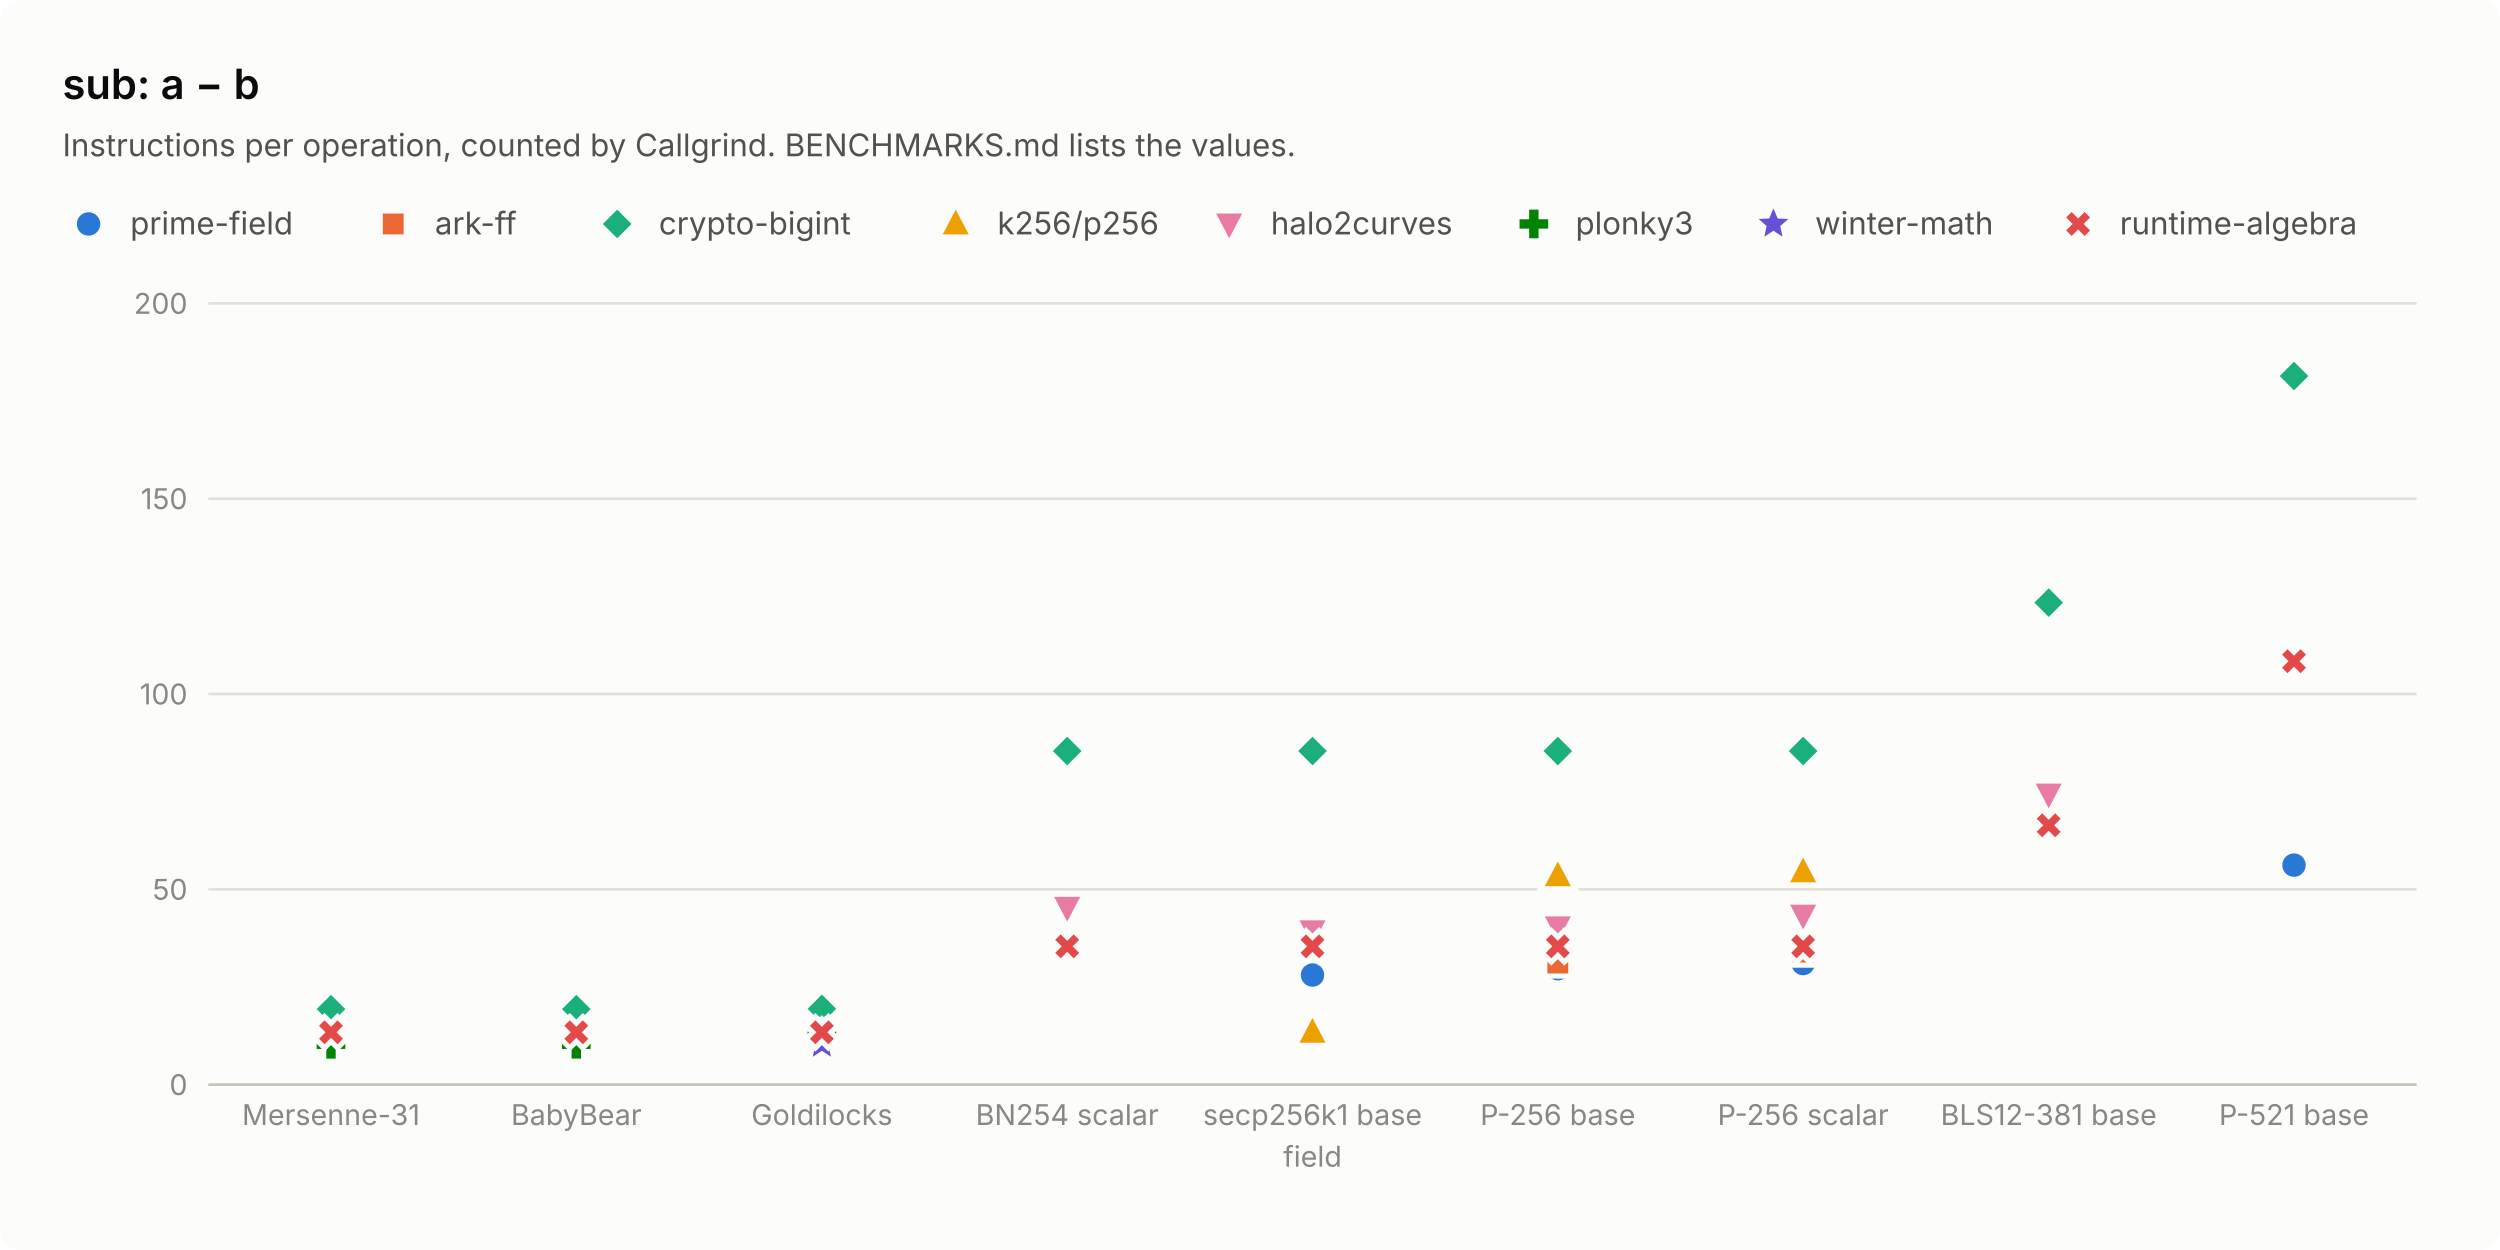
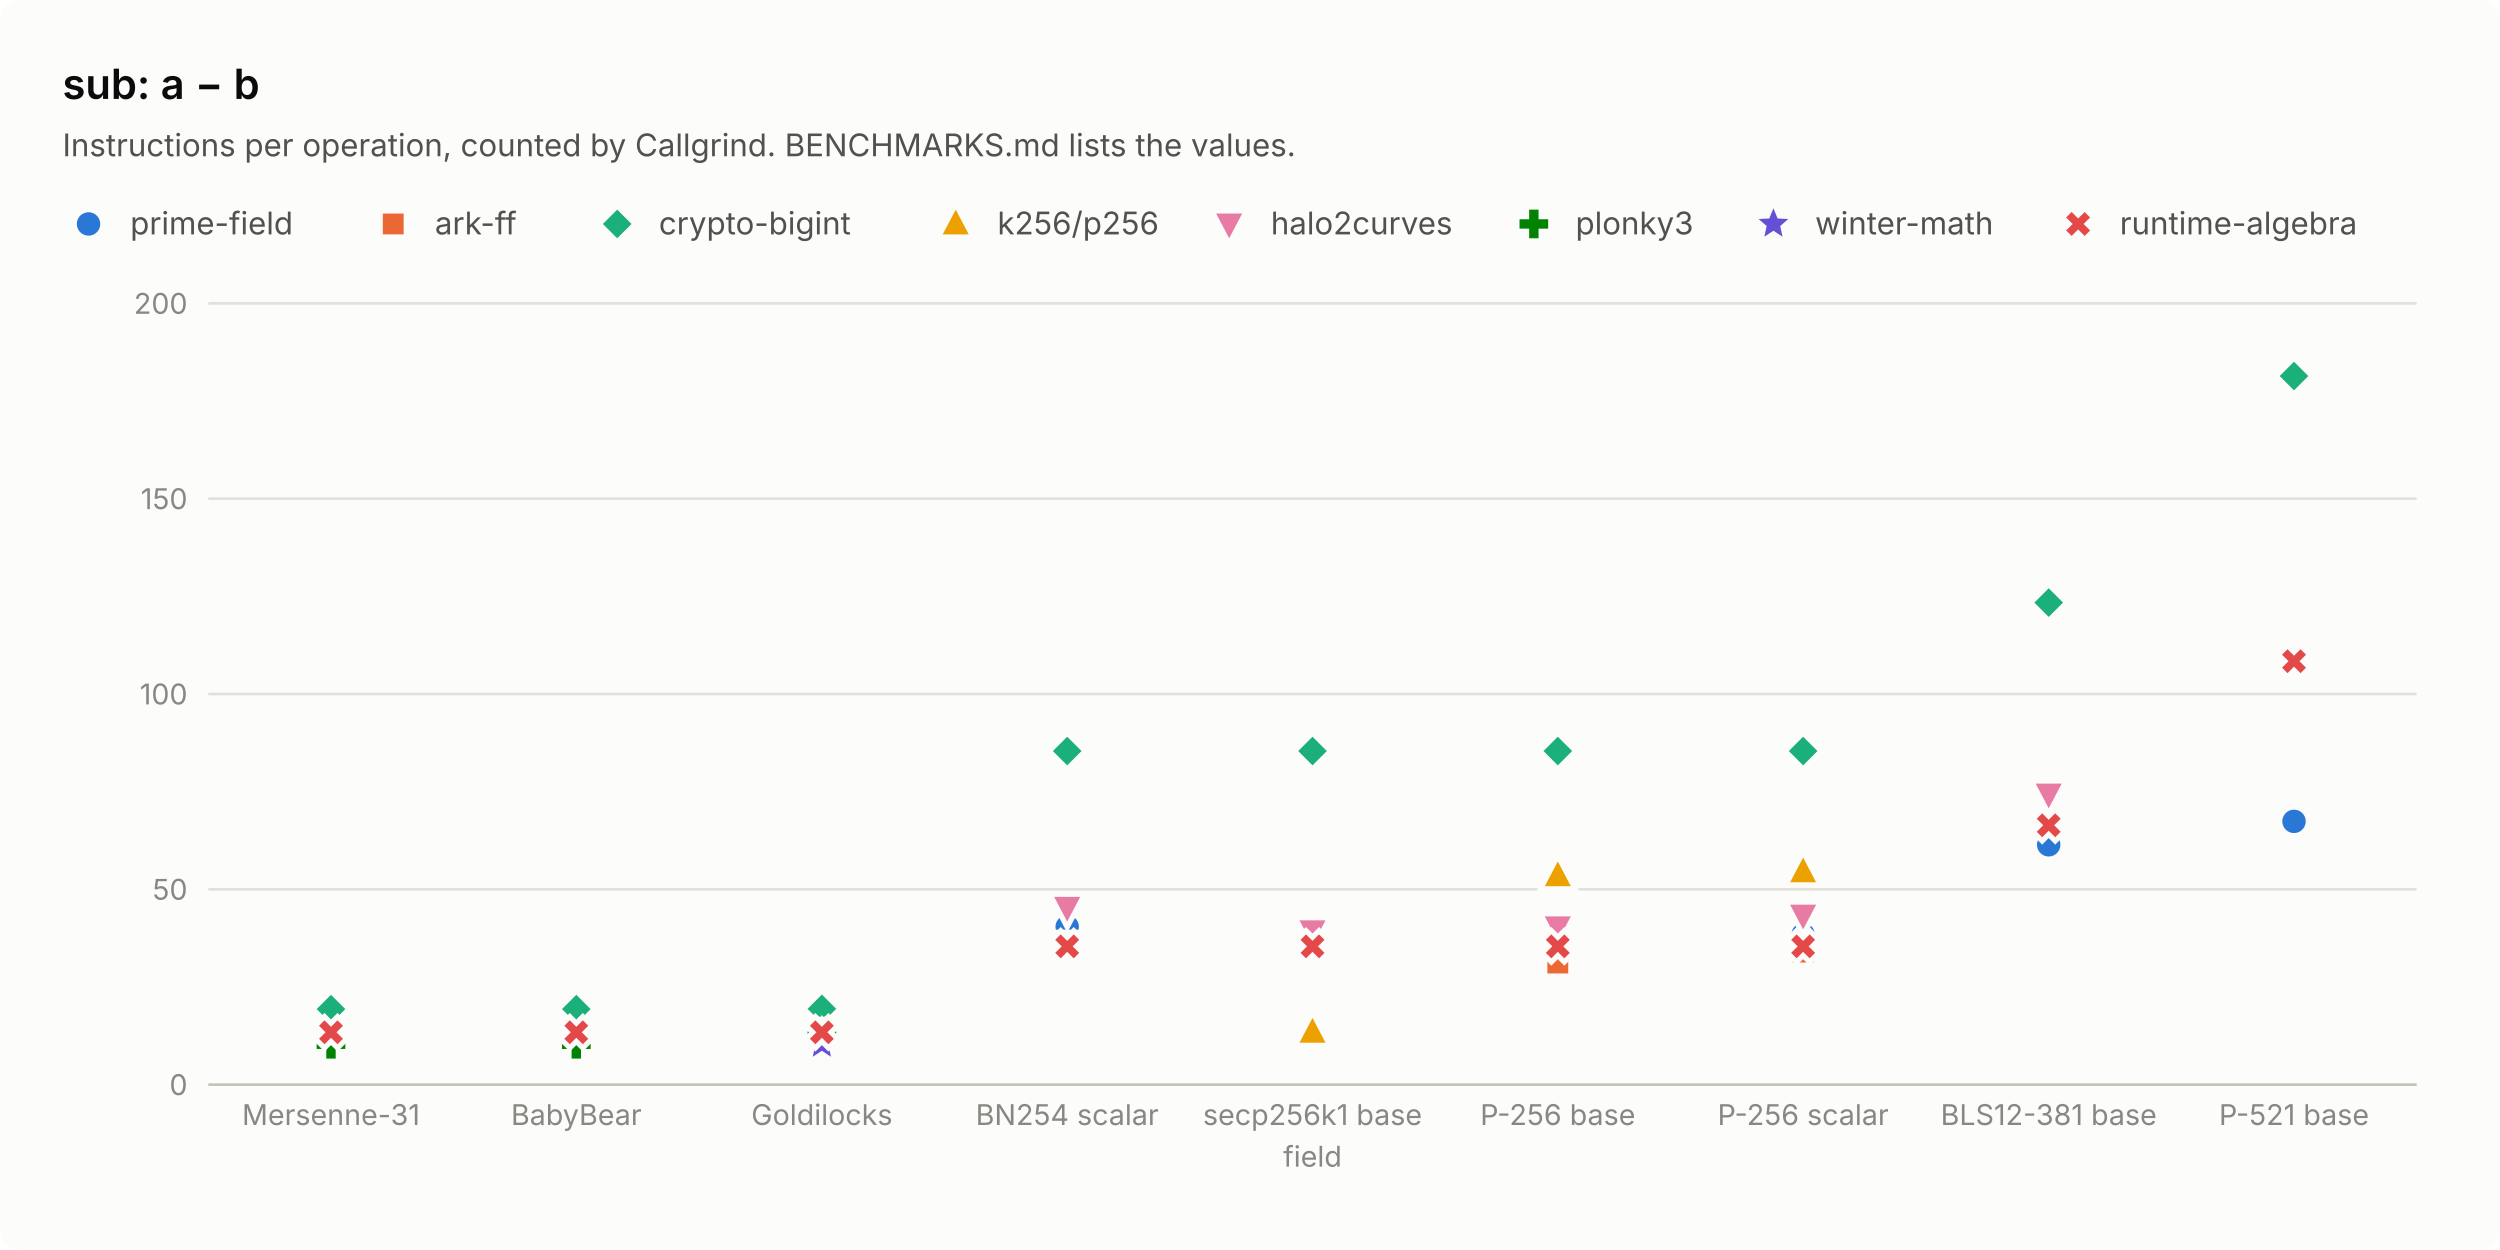
<svg xmlns="http://www.w3.org/2000/svg" width="960" height="480" viewBox="0 0 960 480" role="img" aria-labelledby="title description">
  <style>.grid,.axis{stroke-width:1}.title{font:600 16px system-ui, -apple-system, "Segoe UI", sans-serif}.subtitle,.legend{font:12px system-ui, -apple-system, "Segoe UI", sans-serif}.tick{font:11px system-ui, -apple-system, "Segoe UI", sans-serif;font-variant-numeric:tabular-nums}.line{fill:none;stroke-width:2;stroke-linejoin:round;stroke-linecap:round}.marker{stroke-width:4;paint-order:stroke}.surface{fill:#fcfcfb}.grid{stroke:#e1e0d9}.axis{stroke:#c3c2b7}.title{fill:#0b0b0b}.subtitle,.legend{fill:#52514e}.tick{fill:#898781}.marker{stroke:#fcfcfb}.c0 .line{stroke:#2a78d6}.c0 .marker{fill:#2a78d6}.c1 .line{stroke:#eb6834}.c1 .marker{fill:#eb6834}.c2 .line{stroke:#1baf7a}.c2 .marker{fill:#1baf7a}.c3 .line{stroke:#eda100}.c3 .marker{fill:#eda100}.c4 .line{stroke:#e87ba4}.c4 .marker{fill:#e87ba4}.c5 .line{stroke:#008300}.c5 .marker{fill:#008300}.c6 .line{stroke:#6250d6}.c6 .marker{fill:#6250d6}.c7 .line{stroke:#e34948}.c7 .marker{fill:#e34948}@media (prefers-color-scheme: dark){.surface{fill:#1a1a19}.grid{stroke:#2c2c2a}.axis{stroke:#383835}.title{fill:#f0efec}.subtitle,.legend{fill:#c3c2b7}.tick{fill:#898781}.marker{stroke:#1a1a19}.c0 .line{stroke:#3987e5}.c0 .marker{fill:#3987e5}.c1 .line{stroke:#d95926}.c1 .marker{fill:#d95926}.c2 .line{stroke:#199e70}.c2 .marker{fill:#199e70}.c3 .line{stroke:#c98500}.c3 .marker{fill:#c98500}.c4 .line{stroke:#d55181}.c4 .marker{fill:#d55181}.c5 .line{stroke:#008300}.c5 .marker{fill:#008300}.c6 .line{stroke:#9085e9}.c6 .marker{fill:#9085e9}.c7 .line{stroke:#e66767}.c7 .marker{fill:#e66767}}</style>
  <rect class="surface" width="960" height="480" rx="8" />
  <text class="title" x="24" y="38">sub: a − b</text>
  <text class="subtitle" x="24" y="60">Instructions per operation, counted by Callgrind. BENCHMARKS.md lists the values.</text>
  <g class="c0">
    <path class="marker" transform="translate(34,86)" d="M0,-4.5A4.5,4.5 0 1 1 0,4.5A4.5,4.5 0 1 1 0,-4.5Z" />
  </g>
  <text class="legend" x="50" y="90">prime-field</text>
  <g class="c1">
    <path class="marker" transform="translate(151,86)" d="M-4,-4H4V4H-4Z" />
  </g>
  <text class="legend" x="167" y="90">ark-ff</text>
  <g class="c2">
    <path class="marker" transform="translate(237,86)" d="M0,-5.5L5.5,0L0,5.5L-5.5,0Z" />
  </g>
  <text class="legend" x="253" y="90">crypto-bigint</text>
  <g class="c3">
    <path class="marker" transform="translate(367,86)" d="M0,-5.5L5,4H-5Z" />
  </g>
  <text class="legend" x="383" y="90">k256/p256</text>
  <g class="c4">
    <path class="marker" transform="translate(472,86)" d="M0,5.5L5,-4H-5Z" />
  </g>
  <text class="legend" x="488" y="90">halo2curves</text>
  <g class="c5">
    <path class="marker" transform="translate(589,86)" d="M-1.8,-5.5H1.8V-1.8H5.5V1.8H1.8V5.5H-1.8V1.8H-5.5V-1.8H-1.8Z" />
  </g>
  <text class="legend" x="605" y="90">plonky3</text>
  <g class="c6">
    <path class="marker" transform="translate(681,86)" d="M0,-6L1.6,-2.1L5.7,-1.9L2.6,0.8L3.5,4.9L0,2.6L-3.5,4.9L-2.6,0.8L-5.7,-1.9L-1.6,-2.1Z" />
  </g>
  <text class="legend" x="697" y="90">winter-math</text>
  <g class="c7">
    <path class="marker" transform="translate(798,86)" d="M-4.6,-2.5L-2.5,-4.6L0,-2.1L2.5,-4.6L4.6,-2.5L2.1,0L4.6,2.5L2.5,4.6L0,2.1L-2.5,4.6L-4.6,2.5L-2.1,0Z" />
  </g>
  <text class="legend" x="814" y="90">runtime-algebra</text>
  <text class="tick" x="72" y="420.5" text-anchor="end">0</text>
  <path class="grid" d="M80,341.5H928" />
  <text class="tick" x="72" y="345.5" text-anchor="end">50</text>
  <path class="grid" d="M80,266.5H928" />
  <text class="tick" x="72" y="270.5" text-anchor="end">100</text>
  <path class="grid" d="M80,191.5H928" />
  <text class="tick" x="72" y="195.5" text-anchor="end">150</text>
  <path class="grid" d="M80,116.5H928" />
  <text class="tick" x="72" y="120.5" text-anchor="end">200</text>
  <path class="axis" d="M80,416.5H928" />
  <text class="tick" x="127.1" y="432" text-anchor="middle">Mersenne-31</text>
  <text class="tick" x="221.3" y="432" text-anchor="middle">BabyBear</text>
  <text class="tick" x="315.6" y="432" text-anchor="middle">Goldilocks</text>
  <text class="tick" x="409.8" y="432" text-anchor="middle">BN254 scalar</text>
  <text class="tick" x="504.0" y="432" text-anchor="middle">secp256k1 base</text>
  <text class="tick" x="598.2" y="432" text-anchor="middle">P-256 base</text>
  <text class="tick" x="692.4" y="432" text-anchor="middle">P-256 scalar</text>
  <text class="tick" x="786.7" y="432" text-anchor="middle">BLS12-381 base</text>
  <text class="tick" x="880.9" y="432" text-anchor="middle">P-521 base</text>
  <text class="tick" x="504.0" y="448" text-anchor="middle">field</text>
  <g class="c0">
-     <path class="marker" transform="translate(127.1,395.0)" d="M0,-4.5A4.5,4.5 0 1 1 0,4.5A4.5,4.5 0 1 1 0,-4.5Z" />
-     <path class="marker" transform="translate(221.3,395.0)" d="M0,-4.5A4.5,4.5 0 1 1 0,4.5A4.5,4.5 0 1 1 0,-4.5Z" />
-     <path class="marker" transform="translate(315.6,400.9)" d="M0,-4.5A4.5,4.5 0 1 1 0,4.5A4.5,4.5 0 1 1 0,-4.5Z" />
-     <path class="marker" transform="translate(409.8,361.8)" d="M0,-4.5A4.5,4.5 0 1 1 0,4.5A4.5,4.5 0 1 1 0,-4.5Z" />
-     <path class="marker" transform="translate(504.0,374.4)" d="M0,-4.5A4.5,4.5 0 1 1 0,4.5A4.5,4.5 0 1 1 0,-4.5Z" />
-     <path class="marker" transform="translate(598.2,372.0)" d="M0,-4.5A4.5,4.5 0 1 1 0,4.5A4.5,4.5 0 1 1 0,-4.5Z" />
-     <path class="marker" transform="translate(692.4,370.0)" d="M0,-4.5A4.5,4.5 0 1 1 0,4.5A4.5,4.5 0 1 1 0,-4.5Z" />
-     <path class="marker" transform="translate(786.7,314.4)" d="M0,-4.5A4.5,4.5 0 1 1 0,4.5A4.5,4.5 0 1 1 0,-4.5Z" />
-     <path class="marker" transform="translate(880.9,332.2)" d="M0,-4.5A4.5,4.5 0 1 1 0,4.5A4.5,4.5 0 1 1 0,-4.5Z" />
+     <path class="marker" transform="translate(127.1,396.5)" d="M0,-4.5A4.5,4.5 0 1 1 0,4.5A4.5,4.5 0 1 1 0,-4.5Z" />
+     <path class="marker" transform="translate(221.3,396.5)" d="M0,-4.5A4.5,4.5 0 1 1 0,4.5A4.5,4.5 0 1 1 0,-4.5Z" />
+     <path class="marker" transform="translate(315.6,396.4)" d="M0,-4.5A4.5,4.5 0 1 1 0,4.5A4.5,4.5 0 1 1 0,-4.5Z" />
+     <path class="marker" transform="translate(409.8,355.9)" d="M0,-4.5A4.5,4.5 0 1 1 0,4.5A4.5,4.5 0 1 1 0,-4.5Z" />
+     <path class="marker" transform="translate(504.0,363.4)" d="M0,-4.5A4.5,4.5 0 1 1 0,4.5A4.5,4.5 0 1 1 0,-4.5Z" />
+     <path class="marker" transform="translate(598.2,363.4)" d="M0,-4.5A4.5,4.5 0 1 1 0,4.5A4.5,4.5 0 1 1 0,-4.5Z" />
+     <path class="marker" transform="translate(692.4,358.9)" d="M0,-4.5A4.5,4.5 0 1 1 0,4.5A4.5,4.5 0 1 1 0,-4.5Z" />
+     <path class="marker" transform="translate(786.7,324.4)" d="M0,-4.5A4.5,4.5 0 1 1 0,4.5A4.5,4.5 0 1 1 0,-4.5Z" />
+     <path class="marker" transform="translate(880.9,315.4)" d="M0,-4.5A4.5,4.5 0 1 1 0,4.5A4.5,4.5 0 1 1 0,-4.5Z" />
  </g>
  <g class="c1">
    <path class="marker" transform="translate(409.8,363.0)" d="M-4,-4H4V4H-4Z" />
    <path class="marker" transform="translate(504.0,363.5)" d="M-4,-4H4V4H-4Z" />
    <path class="marker" transform="translate(598.2,369.8)" d="M-4,-4H4V4H-4Z" />
    <path class="marker" transform="translate(692.4,365.6)" d="M-4,-4H4V4H-4Z" />
    <path class="marker" transform="translate(786.7,315.2)" d="M-4,-4H4V4H-4Z" />
  </g>
  <g class="c2">
    <path class="marker" transform="translate(127.1,387.5)" d="M0,-5.5L5.5,0L0,5.5L-5.5,0Z" />
    <path class="marker" transform="translate(221.3,387.5)" d="M0,-5.5L5.5,0L0,5.5L-5.5,0Z" />
    <path class="marker" transform="translate(315.6,387.4)" d="M0,-5.5L5.5,0L0,5.5L-5.5,0Z" />
    <path class="marker" transform="translate(409.8,288.4)" d="M0,-5.5L5.5,0L0,5.5L-5.5,0Z" />
    <path class="marker" transform="translate(504.0,288.4)" d="M0,-5.5L5.5,0L0,5.5L-5.5,0Z" />
    <path class="marker" transform="translate(598.2,288.4)" d="M0,-5.5L5.5,0L0,5.5L-5.5,0Z" />
    <path class="marker" transform="translate(692.4,288.4)" d="M0,-5.5L5.5,0L0,5.5L-5.5,0Z" />
    <path class="marker" transform="translate(786.7,231.4)" d="M0,-5.5L5.5,0L0,5.5L-5.5,0Z" />
    <path class="marker" transform="translate(880.9,144.4)" d="M0,-5.5L5.5,0L0,5.5L-5.5,0Z" />
  </g>
  <g class="c3">
    <path class="marker" transform="translate(504.0,396.4)" d="M0,-5.5L5,4H-5Z" />
    <path class="marker" transform="translate(598.2,336.3)" d="M0,-5.5L5,4H-5Z" />
    <path class="marker" transform="translate(692.4,334.8)" d="M0,-5.5L5,4H-5Z" />
  </g>
  <g class="c4">
    <path class="marker" transform="translate(409.8,348.4)" d="M0,5.5L5,-4H-5Z" />
    <path class="marker" transform="translate(504.0,357.4)" d="M0,5.5L5,-4H-5Z" />
    <path class="marker" transform="translate(598.2,355.9)" d="M0,5.5L5,-4H-5Z" />
    <path class="marker" transform="translate(692.4,351.4)" d="M0,5.5L5,-4H-5Z" />
    <path class="marker" transform="translate(786.7,304.9)" d="M0,5.5L5,-4H-5Z" />
  </g>
  <g class="c5">
    <path class="marker" transform="translate(127.1,401.0)" d="M-1.8,-5.5H1.8V-1.8H5.5V1.8H1.8V5.5H-1.8V1.8H-5.5V-1.8H-1.8Z" />
    <path class="marker" transform="translate(221.3,401.0)" d="M-1.8,-5.5H1.8V-1.8H5.5V1.8H1.8V5.5H-1.8V1.8H-5.5V-1.8H-1.8Z" />
    <path class="marker" transform="translate(315.6,397.9)" d="M-1.8,-5.5H1.8V-1.8H5.5V1.8H1.8V5.5H-1.8V1.8H-5.5V-1.8H-1.8Z" />
  </g>
  <g class="c6">
    <path class="marker" transform="translate(315.6,400.9)" d="M0,-6L1.6,-2.1L5.7,-1.9L2.6,0.8L3.5,4.9L0,2.6L-3.5,4.9L-2.6,0.8L-5.7,-1.9L-1.6,-2.1Z" />
  </g>
  <g class="c7">
    <path class="marker" transform="translate(127.1,396.4)" d="M-4.6,-2.5L-2.5,-4.6L0,-2.1L2.5,-4.6L4.6,-2.5L2.1,0L4.6,2.5L2.5,4.6L0,2.1L-2.5,4.6L-4.6,2.5L-2.1,0Z" />
    <path class="marker" transform="translate(221.3,396.4)" d="M-4.6,-2.5L-2.5,-4.6L0,-2.1L2.5,-4.6L4.6,-2.5L2.1,0L4.6,2.5L2.5,4.6L0,2.1L-2.5,4.6L-4.6,2.5L-2.1,0Z" />
    <path class="marker" transform="translate(315.6,396.4)" d="M-4.6,-2.5L-2.5,-4.6L0,-2.1L2.5,-4.6L4.6,-2.5L2.1,0L4.6,2.5L2.5,4.6L0,2.1L-2.5,4.6L-4.6,2.5L-2.1,0Z" />
    <path class="marker" transform="translate(409.8,363.4)" d="M-4.6,-2.5L-2.5,-4.6L0,-2.1L2.5,-4.6L4.6,-2.5L2.1,0L4.6,2.5L2.5,4.6L0,2.1L-2.5,4.6L-4.6,2.5L-2.1,0Z" />
    <path class="marker" transform="translate(504.0,363.4)" d="M-4.6,-2.5L-2.5,-4.6L0,-2.1L2.5,-4.6L4.6,-2.5L2.1,0L4.6,2.5L2.5,4.6L0,2.1L-2.5,4.6L-4.6,2.5L-2.1,0Z" />
    <path class="marker" transform="translate(598.2,363.4)" d="M-4.6,-2.5L-2.5,-4.6L0,-2.1L2.5,-4.6L4.6,-2.5L2.1,0L4.6,2.5L2.5,4.6L0,2.1L-2.5,4.6L-4.6,2.5L-2.1,0Z" />
    <path class="marker" transform="translate(692.4,363.4)" d="M-4.6,-2.5L-2.5,-4.6L0,-2.1L2.5,-4.6L4.6,-2.5L2.1,0L4.6,2.5L2.5,4.6L0,2.1L-2.5,4.6L-4.6,2.5L-2.1,0Z" />
    <path class="marker" transform="translate(786.7,316.9)" d="M-4.6,-2.5L-2.5,-4.6L0,-2.1L2.5,-4.6L4.6,-2.5L2.1,0L4.6,2.5L2.5,4.6L0,2.1L-2.5,4.6L-4.6,2.5L-2.1,0Z" />
    <path class="marker" transform="translate(880.9,253.9)" d="M-4.6,-2.5L-2.5,-4.6L0,-2.1L2.5,-4.6L4.6,-2.5L2.1,0L4.6,2.5L2.5,4.6L0,2.1L-2.5,4.6L-4.6,2.5L-2.1,0Z" />
  </g>
</svg>
